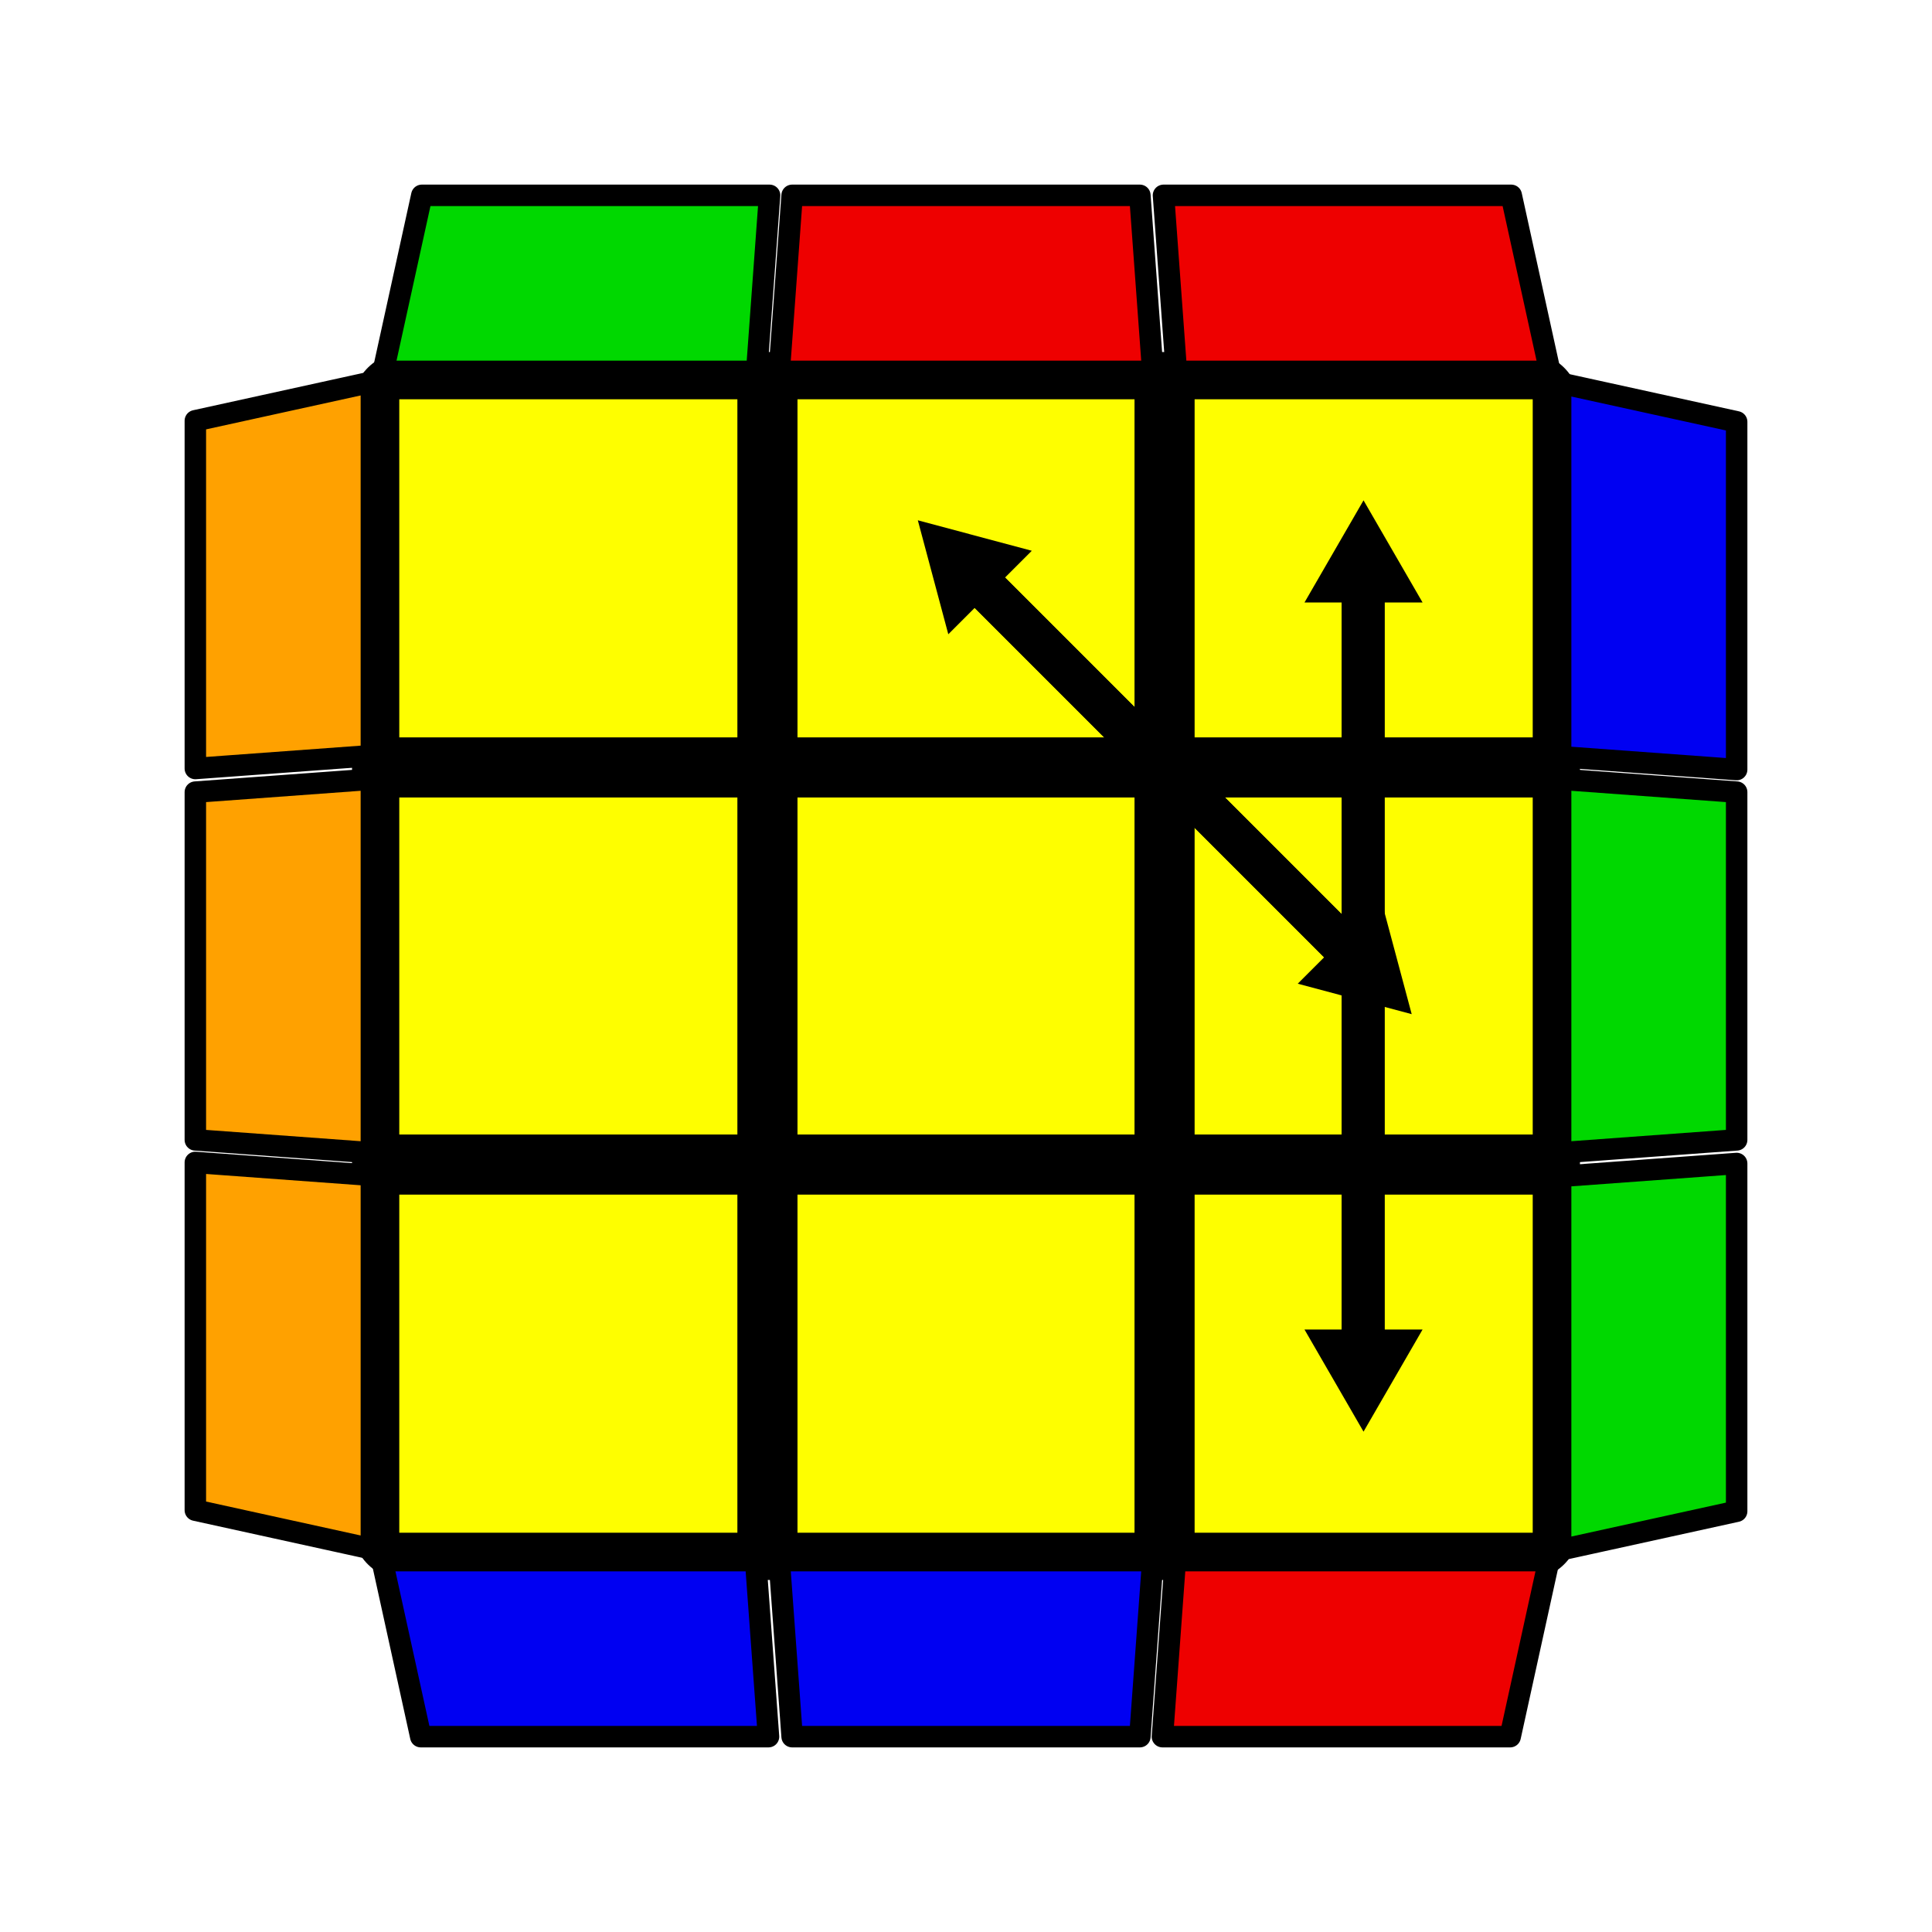
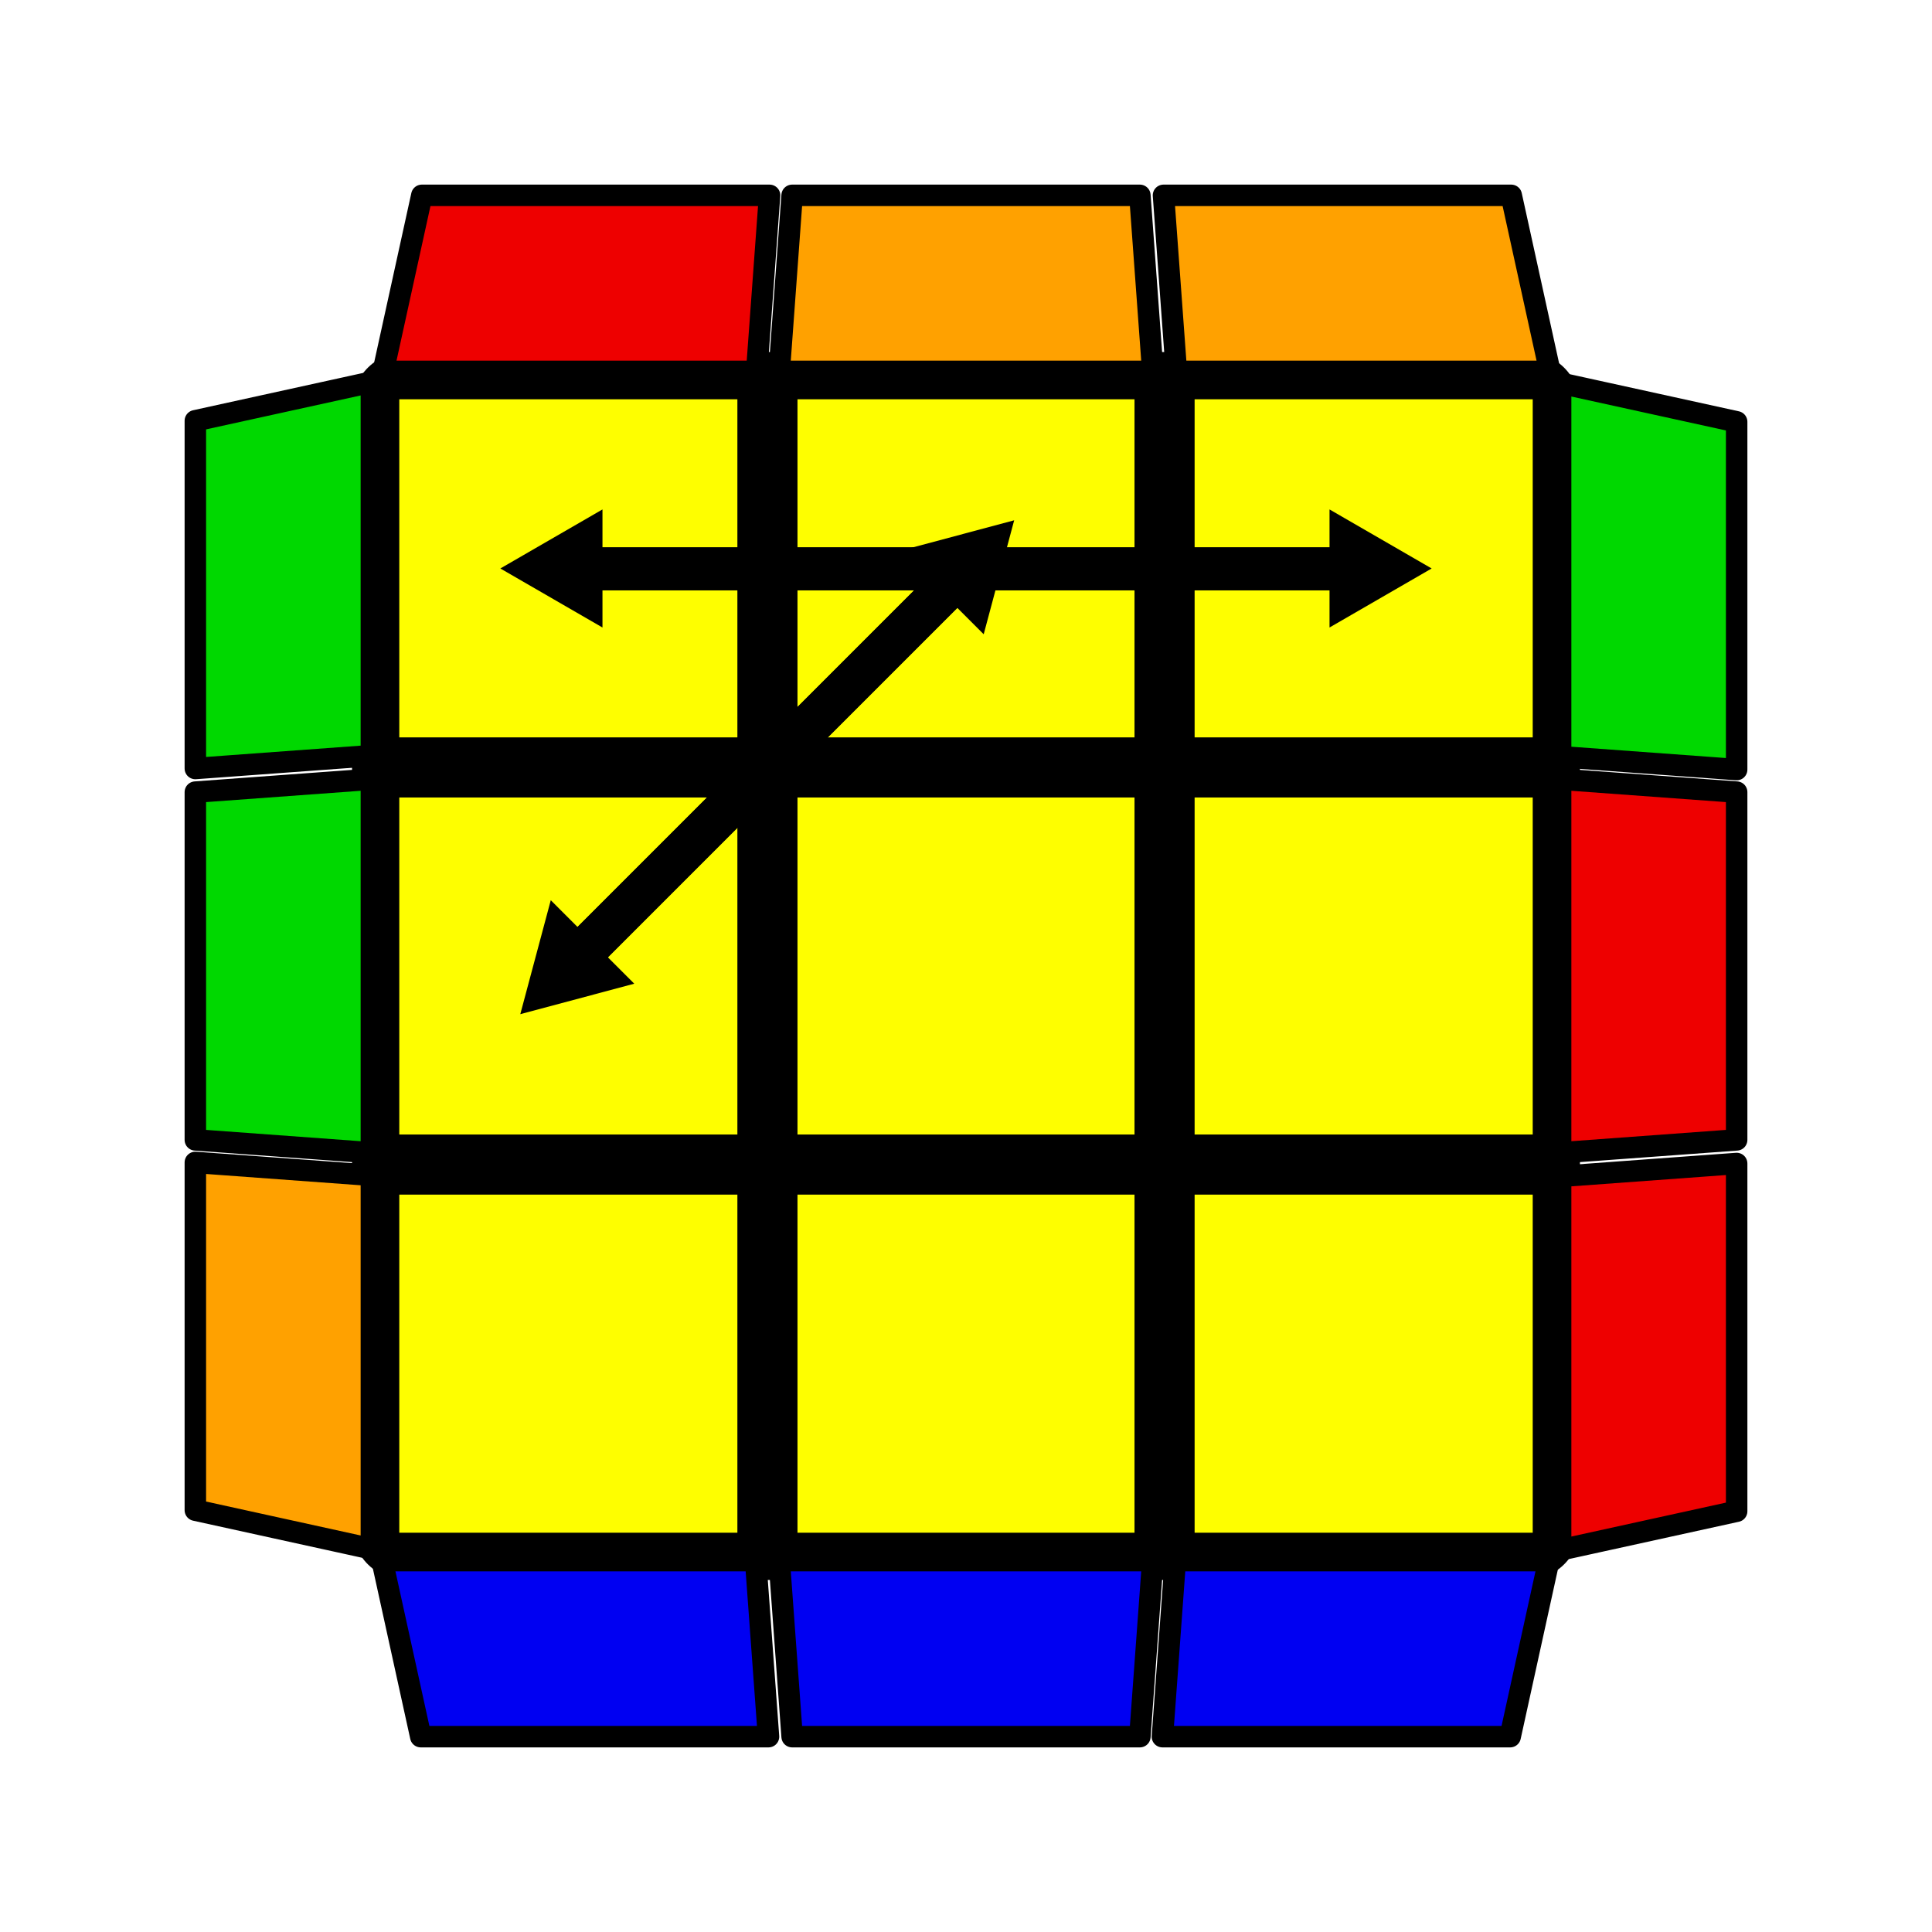
<svg xmlns="http://www.w3.org/2000/svg" version="1.1" width="128" height="128" viewBox="-0.9 -0.9 1.8 1.8">
  <rect fill="#FFFFFF" x="-0.9" y="-0.9" width="1.8" height="1.8" />
  <g style="stroke-width:0.1;stroke-linejoin:round;opacity:1">
    <polygon fill="#000000" stroke="#000000" points="-0.522,-0.522 0.522,-0.522 0.522,0.522 -0.522,0.522" />
  </g>
  <g style="opacity:1;stroke-opacity:0.5;stroke-width:0;stroke-linejoin:round">
    <polygon fill="#FEFE00" stroke="#000000" points="-0.528,-0.528 -0.213,-0.528 -0.213,-0.213 -0.528,-0.213" />
    <polygon fill="#FEFE00" stroke="#000000" points="-0.157,-0.528 0.157,-0.528 0.157,-0.213 -0.157,-0.213" />
    <polygon fill="#FEFE00" stroke="#000000" points="0.213,-0.528 0.528,-0.528 0.528,-0.213 0.213,-0.213" />
    <polygon fill="#FEFE00" stroke="#000000" points="-0.528,-0.157 -0.213,-0.157 -0.213,0.157 -0.528,0.157" />
    <polygon fill="#FEFE00" stroke="#000000" points="-0.157,-0.157 0.157,-0.157 0.157,0.157 -0.157,0.157" />
    <polygon fill="#FEFE00" stroke="#000000" points="0.213,-0.157 0.528,-0.157 0.528,0.157 0.213,0.157" />
    <polygon fill="#FEFE00" stroke="#000000" points="-0.528,0.213 -0.213,0.213 -0.213,0.528 -0.528,0.528" />
    <polygon fill="#FEFE00" stroke="#000000" points="-0.157,0.213 0.157,0.213 0.157,0.528 -0.157,0.528" />
    <polygon fill="#FEFE00" stroke="#000000" points="0.213,0.213 0.528,0.213 0.528,0.528 0.213,0.528" />
  </g>
  <g style="opacity:1;stroke-opacity:1;stroke-width:0.02;stroke-linejoin:round">
    <polygon fill="#0000F2" stroke="#000000" points="-0.544,0.554 -0.196,0.554 -0.184,0.718 -0.508,0.718" />
    <polygon fill="#0000F2" stroke="#000000" points="-0.174,0.554 0.174,0.554 0.162,0.718 -0.162,0.718" />
-     <polygon fill="#EE0000" stroke="#000000" points="0.195,0.554 0.543,0.554 0.507,0.718 0.183,0.718" />
-     <polygon fill="#FFA100" stroke="#000000" points="-0.554,-0.544 -0.554,-0.196 -0.718,-0.184 -0.718,-0.508" />
-     <polygon fill="#FFA100" stroke="#000000" points="-0.554,-0.174 -0.554,0.174 -0.718,0.162 -0.718,-0.162" />
+     <polygon fill="#0000F2" stroke="#000000" points="0.195,0.554 0.543,0.554 0.507,0.718 0.183,0.718" />
+     <polygon fill="#00D800" stroke="#000000" points="-0.554,-0.544 -0.554,-0.196 -0.718,-0.184 -0.718,-0.508" />
+     <polygon fill="#00D800" stroke="#000000" points="-0.554,-0.174 -0.554,0.174 -0.718,0.162 -0.718,-0.162" />
    <polygon fill="#FFA100" stroke="#000000" points="-0.554,0.195 -0.554,0.543 -0.718,0.507 -0.718,0.183" />
-     <polygon fill="#EE0000" stroke="#000000" points="0.544,-0.554 0.196,-0.554 0.184,-0.718 0.508,-0.718" />
-     <polygon fill="#EE0000" stroke="#000000" points="0.174,-0.554 -0.174,-0.554 -0.162,-0.718 0.162,-0.718" />
-     <polygon fill="#00D800" stroke="#000000" points="-0.195,-0.554 -0.543,-0.554 -0.507,-0.718 -0.183,-0.718" />
-     <polygon fill="#00D800" stroke="#000000" points="0.554,0.544 0.554,0.196 0.718,0.184 0.718,0.508" />
-     <polygon fill="#00D800" stroke="#000000" points="0.554,0.174 0.554,-0.174 0.718,-0.162 0.718,0.162" />
-     <polygon fill="#0000F2" stroke="#000000" points="0.554,-0.195 0.554,-0.543 0.718,-0.507 0.718,-0.183" />
+     <polygon fill="#FFA100" stroke="#000000" points="0.544,-0.554 0.196,-0.554 0.184,-0.718 0.508,-0.718" />
+     <polygon fill="#FFA100" stroke="#000000" points="0.174,-0.554 -0.174,-0.554 -0.162,-0.718 0.162,-0.718" />
+     <polygon fill="#EE0000" stroke="#000000" points="-0.195,-0.554 -0.543,-0.554 -0.507,-0.718 -0.183,-0.718" />
+     <polygon fill="#EE0000" stroke="#000000" points="0.554,0.544 0.554,0.196 0.718,0.184 0.718,0.508" />
+     <polygon fill="#EE0000" stroke="#000000" points="0.554,0.174 0.554,-0.174 0.718,-0.162 0.718,0.162" />
+     <polygon fill="#00D800" stroke="#000000" points="0.554,-0.195 0.554,-0.543 0.718,-0.507 0.718,-0.183" />
  </g>
  <g style="opacity:1;stroke-opacity:1;stroke-width:0.04;stroke-linecap:round">
-     <path d="M 0.37,-0.37 L 0.37,0.37" style="fill:none;stroke:#000000;stroke-opacity:1" />
-     <path transform=" translate(0.3703704,0.3703704) scale(0.011) rotate(90)" d="M 5.77,0.0 L -2.88,5.0 L -2.88,-5.0 L 5.77,0.0 z" style="fill:#000000;stroke-width:0;stroke-linejoin:round" />
-     <path d="M 0.37,0.37 L 0.37,-0.37" style="fill:none;stroke:#000000;stroke-opacity:1" />
-     <path transform=" translate(0.3703704,-0.3703704) scale(0.011) rotate(270)" d="M 5.77,0.0 L -2.88,5.0 L -2.88,-5.0 L 5.77,0.0 z" style="fill:#000000;stroke-width:0;stroke-linejoin:round" />
-     <path d="M 0,-0.37 L 0.37,-5.5511151231258E-17" style="fill:none;stroke:#000000;stroke-opacity:1" />
-     <path transform=" translate(0.3703704,-5.5511151231258E-17) scale(0.011) rotate(45)" d="M 5.77,0.0 L -2.88,5.0 L -2.88,-5.0 L 5.77,0.0 z" style="fill:#000000;stroke-width:0;stroke-linejoin:round" />
-     <path d="M 0.37,-5.5511151231258E-17 L 0,-0.37" style="fill:none;stroke:#000000;stroke-opacity:1" />
-     <path transform=" translate(0,-0.3703704) scale(0.011) rotate(225)" d="M 5.77,0.0 L -2.88,5.0 L -2.88,-5.0 L 5.77,0.0 z" style="fill:#000000;stroke-width:0;stroke-linejoin:round" />
+     <path d="M -0.37,-0.37 L 0.37,-0.37" style="fill:none;stroke:#000000;stroke-opacity:1" />
+     <path transform=" translate(0.3703704,-0.3703704) scale(0.011) rotate(0)" d="M 5.77,0.0 L -2.88,5.0 L -2.88,-5.0 L 5.77,0.0 z" style="fill:#000000;stroke-width:0;stroke-linejoin:round" />
+     <path d="M 0.37,-0.37 L -0.37,-0.37" style="fill:none;stroke:#000000;stroke-opacity:1" />
+     <path transform=" translate(-0.3703704,-0.3703704) scale(0.011) rotate(180)" d="M 5.77,0.0 L -2.88,5.0 L -2.88,-5.0 L 5.77,0.0 z" style="fill:#000000;stroke-width:0;stroke-linejoin:round" />
+     <path d="M 0,-0.37 L -0.37,-5.5511151231258E-17" style="fill:none;stroke:#000000;stroke-opacity:1" />
+     <path transform=" translate(-0.3703704,-5.5511151231258E-17) scale(0.011) rotate(135)" d="M 5.77,0.0 L -2.88,5.0 L -2.88,-5.0 L 5.77,0.0 z" style="fill:#000000;stroke-width:0;stroke-linejoin:round" />
+     <path d="M -0.37,-5.5511151231258E-17 L 0,-0.37" style="fill:none;stroke:#000000;stroke-opacity:1" />
+     <path transform=" translate(0,-0.3703704) scale(0.011) rotate(-45)" d="M 5.77,0.0 L -2.88,5.0 L -2.88,-5.0 L 5.77,0.0 z" style="fill:#000000;stroke-width:0;stroke-linejoin:round" />
  </g>
</svg>
